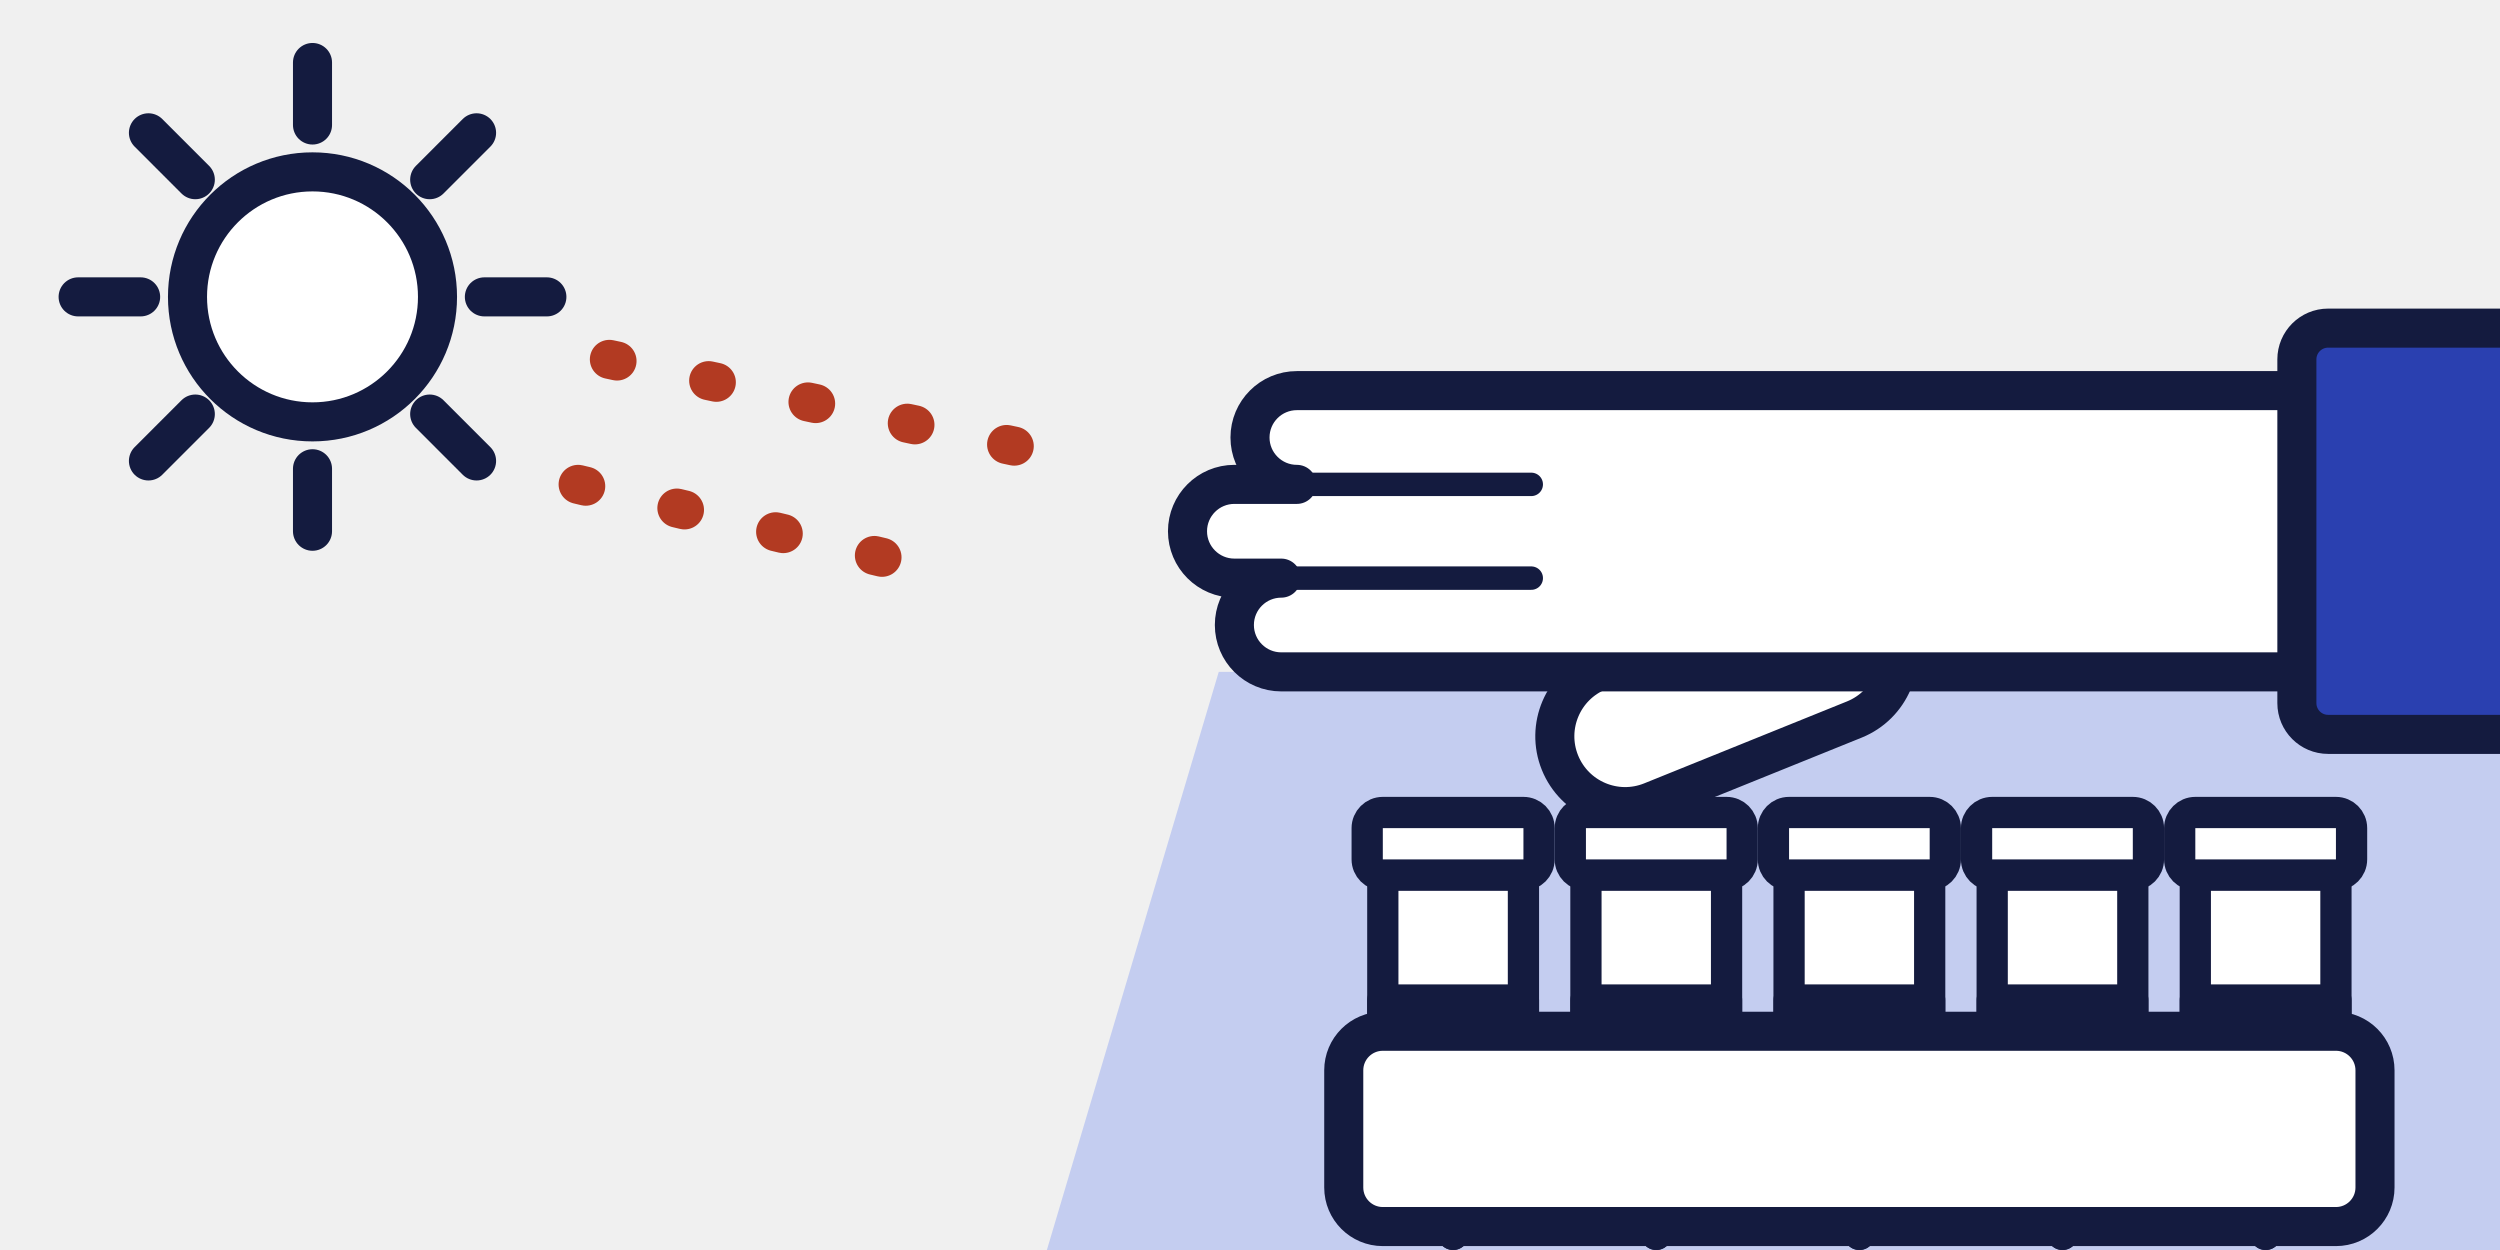
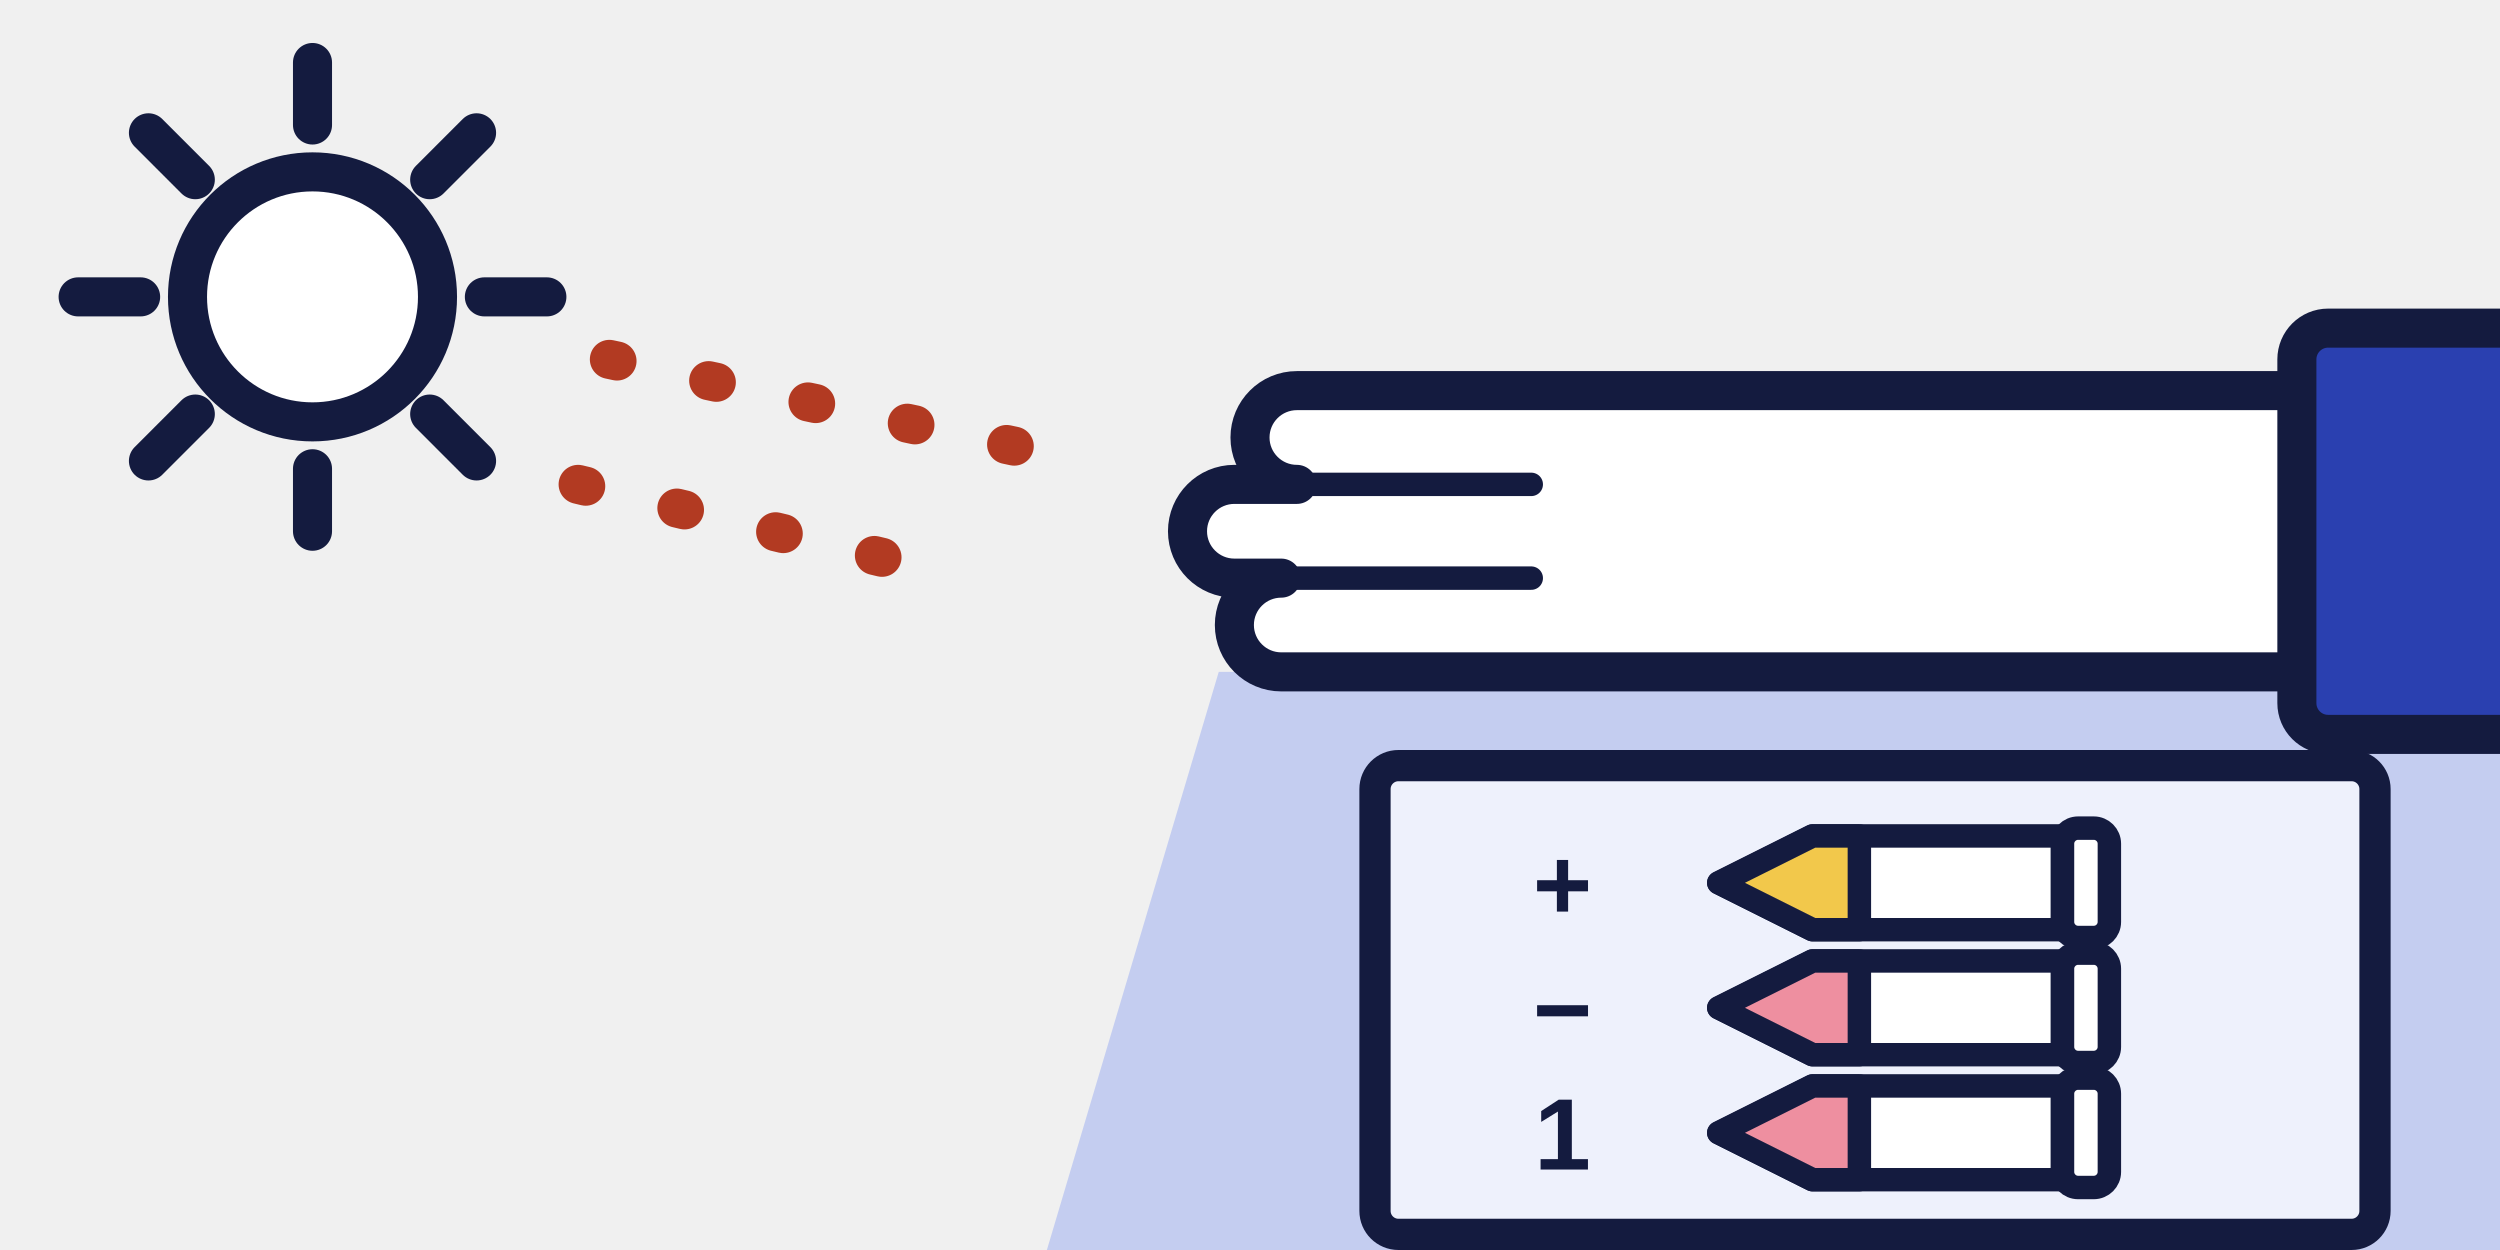
<svg xmlns="http://www.w3.org/2000/svg" viewBox="0 0 320 160" fill="none" stroke="#141b3f" stroke-width="5" stroke-linecap="round" stroke-linejoin="round">
  <defs>
-     <g id="f" stroke-width="4">
-       <path d="M-9 8v28l9 18 9-18V8z" fill="#fff" />
-       <path d="M-9 24v12l9 18 9-18V24z" fill="#6f84e6" />
-       <rect x="-11" y="0" width="22" height="8" rx="2" fill="#fff" />
+     <g id="l" stroke-width="3">
+       <path d="M14-6H-18L-30 0-18 6H14z" fill="#fff" />
+       <rect x="14" y="-7" width="6" height="14" rx="2" fill="#fff" />
    </g>
+     <path id="p" d="M-12-6H-18L-30 0-18 6H-12z" fill="#ee8fa0" stroke-width="3" />
+     <path id="y" d="M-12-6H-18L-30 0-18 6H-12z" fill="#f2c84b" stroke-width="3" />
  </defs>
  <path d="M156 86h164v74H134z" fill="#c4cdf0" stroke="none" />
  <circle cx="40" cy="38" r="16" fill="#fff" />
  <path d="M40 8v8M40 60v8M10 38h8M62 38h8M19 17l6 6M55 53l6 6M19 59l6-6M55 23l6-6" />
  <path d="M78 46l56 12M74 62l50 12" stroke="#b23a22" stroke-dasharray="1 12" />
-   <use href="#f" x="186" y="104" />
-   <use href="#f" x="212" y="104" />
-   <use href="#f" x="238" y="104" />
-   <use href="#f" x="264" y="104" />
-   <use href="#f" x="290" y="104" />
-   <rect x="172" y="132" width="132" height="25" rx="5" fill="#fff" />
-   <rect x="198" y="80" width="46" height="18" rx="9" transform="rotate(-22 221 89)" fill="#fff" />
+   <rect x="176" y="98" width="128" height="60" rx="3" fill="#eef1fc" stroke-width="4" />
+   <use href="#l" transform="translate(250 113)" />
+   <use href="#y" transform="translate(250 113)" />
+   <use href="#l" transform="translate(250 129)" />
+   <use href="#p" transform="translate(250 129)" />
+   <use href="#l" transform="translate(250 145)" />
+   <use href="#p" transform="translate(250 145)" />
+   <g fill="#141b3f" stroke="none" font-family="Arial,Helvetica,sans-serif" font-weight="700" font-size="13" text-anchor="middle">
+     <text x="200" y="117.7">+</text>
+     <text x="200" y="133.7">−</text>
+     <text x="200" y="149.7">1</text>
+   </g>
  <path d="M330 50H166a6 6 0 0 0 0 12h-8a6 6 0 0 0 0 12h6a6 6 0 0 0 0 12h166z" fill="#fff" />
  <path d="M166 62h30M164 74h32" stroke-width="3" />
  <rect x="294" y="42" width="40" height="52" rx="4" fill="#2a40b0" />
</svg>
